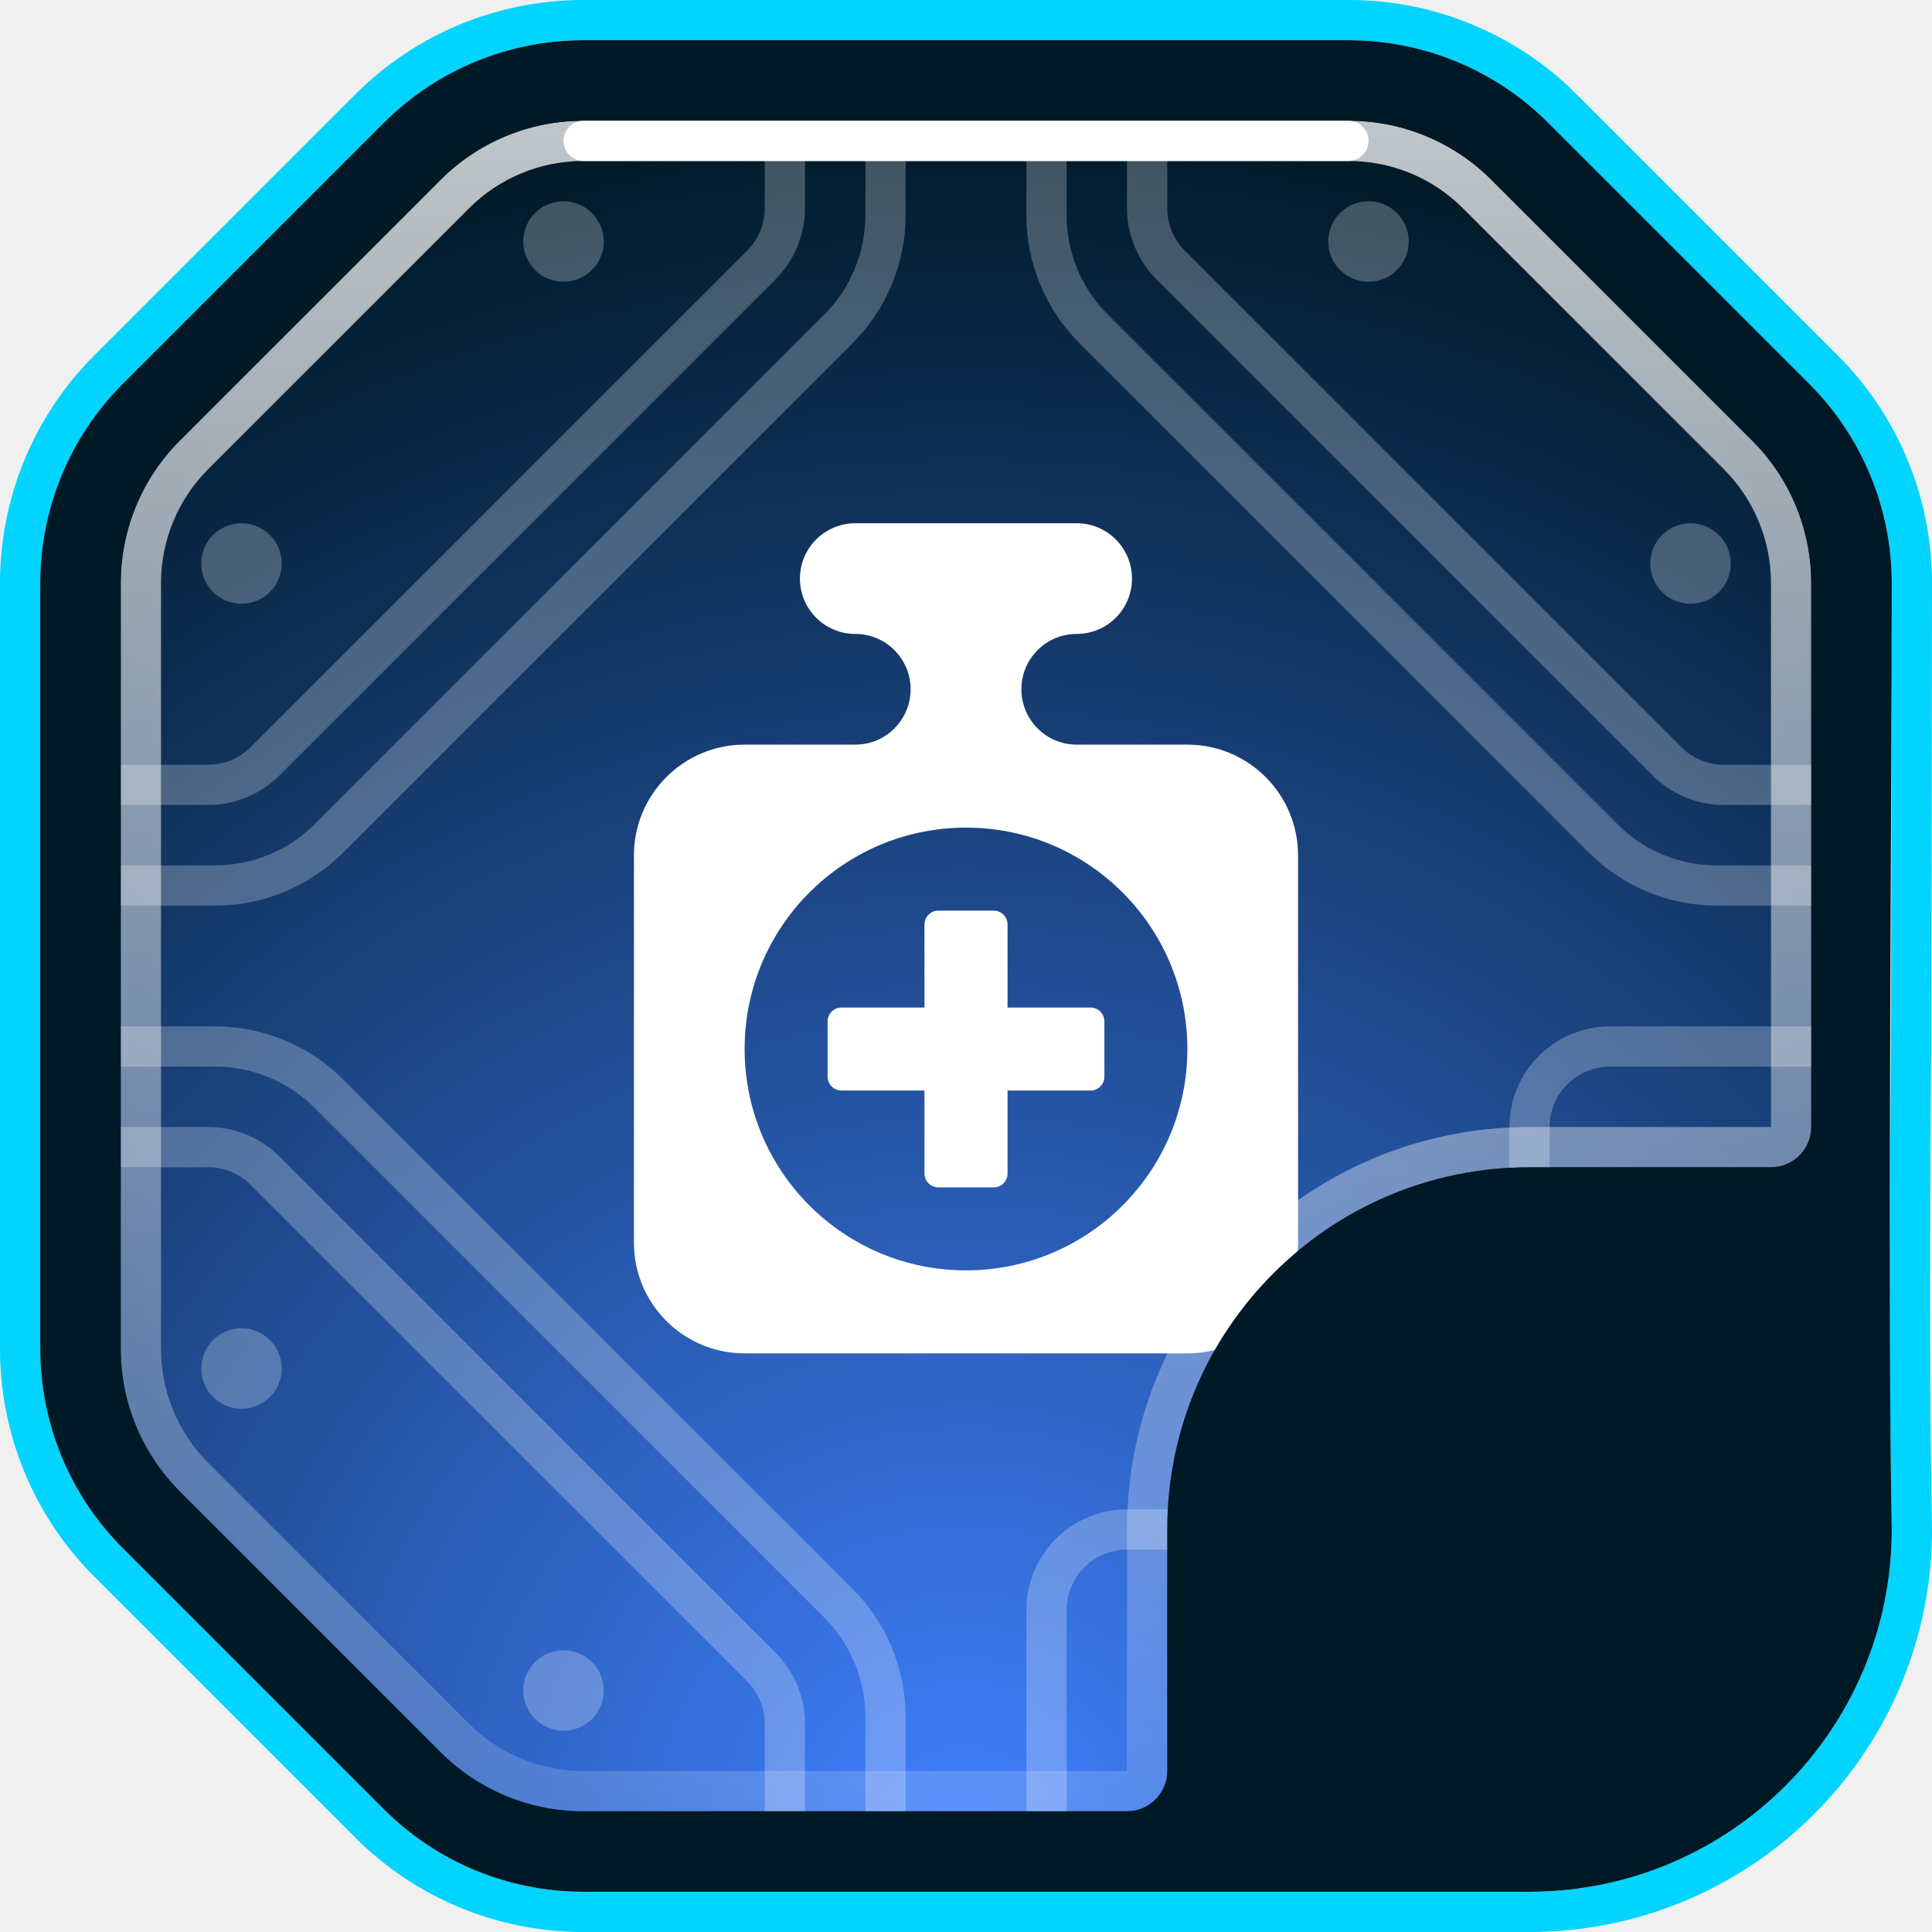
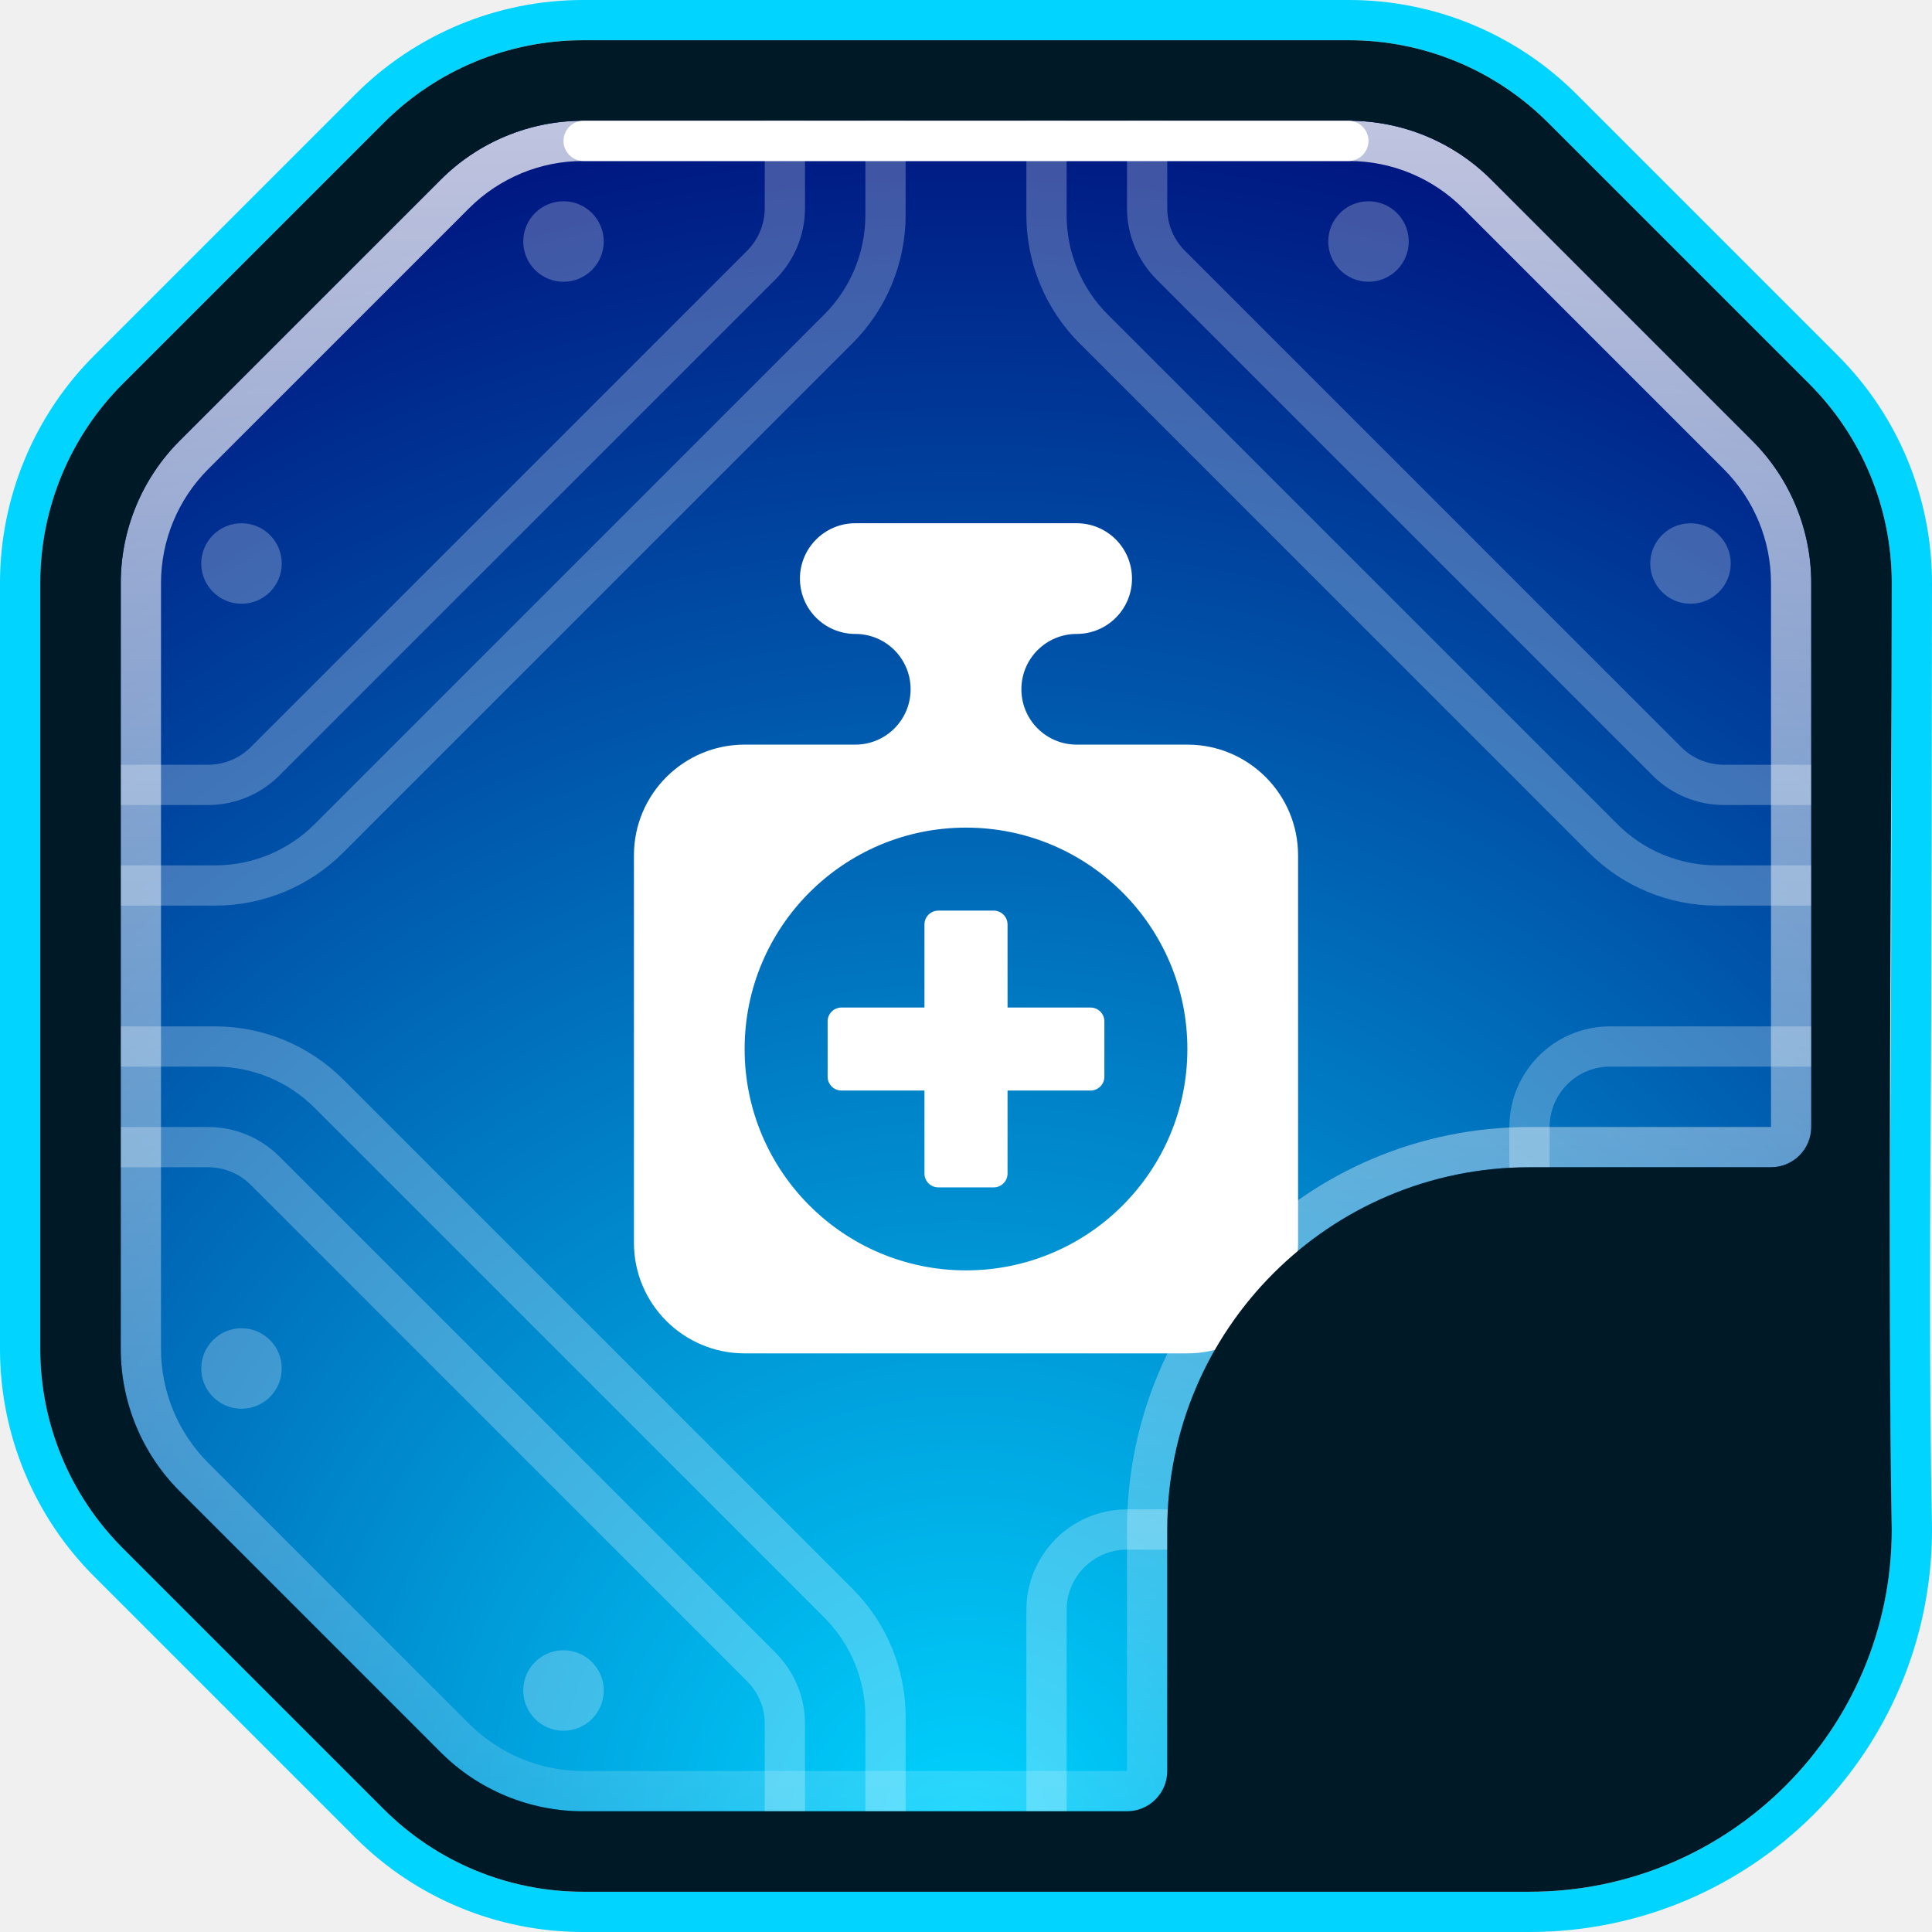
<svg xmlns="http://www.w3.org/2000/svg" width="24" height="24" viewBox="0 0 24 24" fill="none">
  <path fill-rule="evenodd" clip-rule="evenodd" d="M24 19C24 21.761 21.761 24 19 24H7.243C6.182 24 5.164 23.579 4.414 22.828L1.172 19.586C0.421 18.836 0 17.818 0 16.757V7.243C0 6.182 0.421 5.164 1.172 4.414L4.414 1.172C5.164 0.421 6.182 0 7.243 0H16.757C17.818 0 18.836 0.421 19.586 1.172L22.828 4.414C23.579 5.164 24 6.182 24 7.243C24 8.222 23.994 12.198 23.988 13.173C23.975 15.116 23.963 17.052 24 18.991L24 19ZM23.5 19C23.463 17.055 23.475 15.108 23.488 13.161C23.494 12.188 23.5 8.215 23.5 7.243C23.5 6.314 23.131 5.424 22.475 4.768L19.232 1.525C18.576 0.869 17.686 0.5 16.757 0.5H7.243C6.314 0.5 5.424 0.869 4.768 1.525L1.525 4.768C0.869 5.424 0.5 6.314 0.5 7.243V16.757C0.5 17.686 0.869 18.576 1.525 19.232L4.768 22.475C5.424 23.131 6.314 23.5 7.243 23.5H19C21.485 23.5 23.5 21.485 23.5 19Z" fill="#00D4FF" />
  <path d="M5.121 1.879L1.879 5.121C1.316 5.684 1 6.447 1 7.243V16.757C1 17.553 1.316 18.316 1.879 18.879L5.121 22.121C5.684 22.684 6.447 23 7.243 23H16.757C17.553 23 18.316 22.684 18.879 22.121L22.121 18.879C22.684 18.316 23 17.553 23 16.757V7.243C23 6.447 22.684 5.684 22.121 5.121L18.879 1.879C18.316 1.316 17.553 1 16.757 1H7.243C6.447 1 5.684 1.316 5.121 1.879Z" fill="url(#paint0_radial_5931_37772)" />
  <path fill-rule="evenodd" clip-rule="evenodd" d="M10 1V2.586C10 2.917 9.868 3.235 9.634 3.47L3.47 9.634C3.235 9.868 2.917 10 2.586 10H1V9.5H2.586C2.785 9.5 2.975 9.421 3.116 9.28L9.28 3.116C9.421 2.975 9.5 2.785 9.5 2.586V1H10ZM14 1V2.586C14 2.917 14.132 3.235 14.366 3.47L20.53 9.634C20.765 9.868 21.083 10 21.414 10H23V9.5H21.414C21.215 9.5 21.024 9.421 20.884 9.28L14.72 3.116C14.579 2.975 14.5 2.785 14.5 2.586V1H14ZM10 21.414V23H9.5V21.414C9.5 21.215 9.421 21.024 9.28 20.884L3.116 14.72C2.975 14.579 2.785 14.5 2.586 14.5H1V14H2.586C2.917 14 3.235 14.132 3.47 14.366L9.634 20.53C9.868 20.765 10 21.083 10 21.414ZM11.25 1V2.672C11.25 3.268 11.013 3.841 10.591 4.263L4.263 10.591C3.841 11.013 3.268 11.25 2.672 11.25H1V10.75H2.672C3.136 10.75 3.581 10.566 3.909 10.237L10.237 3.909C10.566 3.581 10.75 3.136 10.75 2.672V1H11.25ZM12.75 2.672V1H13.25V2.672C13.25 3.136 13.434 3.581 13.763 3.909L20.091 10.237C20.419 10.566 20.864 10.75 21.328 10.75H23V11.25H21.328C20.732 11.25 20.159 11.013 19.737 10.591L13.409 4.263C12.987 3.841 12.75 3.268 12.75 2.672ZM11.25 23V21.328C11.25 20.732 11.013 20.159 10.591 19.737L4.263 13.409C3.841 12.987 3.268 12.75 2.672 12.75H1V13.25H2.672C3.136 13.25 3.581 13.434 3.909 13.763L10.237 20.091C10.566 20.419 10.75 20.864 10.75 21.328V23H11.25ZM12.75 20V23H13.25V20C13.25 19.586 13.586 19.25 14 19.25H15V18.75H14C13.31 18.75 12.75 19.31 12.75 20ZM20 12.75C19.31 12.75 18.75 13.31 18.75 14V15H19.25V14C19.25 13.586 19.586 13.25 20 13.25H23V12.75H20Z" fill="white" fill-opacity="0.25" />
  <path fill-rule="evenodd" clip-rule="evenodd" d="M7.243 2C6.712 2 6.204 2.211 5.828 2.586L2.586 5.828C2.211 6.204 2 6.712 2 7.243V16.757C2 17.288 2.211 17.797 2.586 18.172L5.828 21.414C6.204 21.789 6.712 22 7.243 22H14V19C14 16.239 16.239 14 19 14H22V7.243C22 6.712 21.789 6.204 21.414 5.828L18.172 2.586C17.797 2.211 17.288 2 16.757 2H7.243ZM7.243 1.5C6.58 1.5 5.944 1.763 5.475 2.232L2.232 5.475C1.763 5.944 1.5 6.58 1.5 7.243V16.757C1.5 17.42 1.763 18.056 2.232 18.525L5.475 21.768C5.944 22.237 6.58 22.5 7.243 22.5H14C14.276 22.5 14.5 22.276 14.5 22V19C14.5 16.515 16.515 14.5 19 14.5H22C22.276 14.5 22.5 14.276 22.5 14V7.243C22.5 6.58 22.237 5.944 21.768 5.475L18.525 2.232C18.056 1.763 17.42 1.5 16.757 1.5H7.243Z" fill="url(#paint1_linear_5931_37772)" />
  <path fill-rule="evenodd" clip-rule="evenodd" d="M10.625 6.5C10.245 6.5 9.937 6.808 9.937 7.188C9.937 7.567 10.245 7.875 10.625 7.875C11.005 7.875 11.312 8.183 11.312 8.562C11.312 8.942 11.005 9.25 10.625 9.25H9.25C8.491 9.25 7.875 9.866 7.875 10.625V15.438C7.875 16.197 8.491 16.812 9.25 16.812H14.75C15.509 16.812 16.125 16.197 16.125 15.438V10.625C16.125 9.866 15.509 9.25 14.75 9.25H13.375C12.995 9.25 12.688 8.942 12.688 8.562C12.688 8.183 12.995 7.875 13.375 7.875C13.755 7.875 14.062 7.567 14.062 7.188C14.062 6.808 13.755 6.5 13.375 6.5H10.625ZM12 15.781C13.519 15.781 14.75 14.55 14.75 13.031C14.75 11.512 13.519 10.281 12 10.281C10.481 10.281 9.25 11.512 9.25 13.031C9.25 14.55 10.481 15.781 12 15.781Z" fill="white" />
  <path d="M11.484 14.578C11.484 14.673 11.561 14.75 11.656 14.75H12.344C12.439 14.75 12.516 14.673 12.516 14.578V13.547H13.547C13.642 13.547 13.719 13.47 13.719 13.375V12.688C13.719 12.593 13.642 12.516 13.547 12.516H12.516V11.484C12.516 11.389 12.439 11.312 12.344 11.312H11.656C11.561 11.312 11.484 11.389 11.484 11.484L11.484 12.516H10.453C10.358 12.516 10.281 12.593 10.281 12.688V13.375C10.281 13.47 10.358 13.547 10.453 13.547H11.484L11.484 14.578Z" fill="white" />
  <path fill-rule="evenodd" clip-rule="evenodd" d="M7.243 23.5C6.314 23.5 5.424 23.131 4.768 22.475L1.525 19.232C0.869 18.576 0.5 17.686 0.5 16.757V7.243C0.5 6.314 0.869 5.424 1.525 4.768L4.768 1.525C5.424 0.869 6.314 0.5 7.243 0.5H16.757C17.686 0.5 18.576 0.869 19.232 1.525L22.475 4.768C23.131 5.424 23.5 6.314 23.5 7.243C23.5 10.161 23.445 16.083 23.5 19C23.5 21.485 21.485 23.5 19 23.5C15.979 23.5 10.28 23.5 7.243 23.5ZM5.475 2.232C5.944 1.763 6.58 1.5 7.243 1.5H16.757C17.42 1.5 18.056 1.763 18.525 2.232L21.768 5.475C22.237 5.944 22.5 6.58 22.5 7.243V14C22.5 14.276 22.276 14.5 22 14.5H19C16.515 14.5 14.5 16.515 14.5 19V22C14.5 22.276 14.276 22.5 14 22.5H7.243C6.58 22.5 5.944 22.237 5.475 21.768L2.232 18.525C1.763 18.056 1.5 17.42 1.5 16.757V7.243C1.5 6.58 1.763 5.944 2.232 5.475L5.475 2.232Z" fill="#001926" />
  <path d="M7 1.75C7 1.612 7.112 1.5 7.25 1.5H16.75C16.888 1.5 17 1.612 17 1.75C17 1.888 16.888 2 16.75 2H7.25C7.112 2 7 1.888 7 1.75Z" fill="white" />
  <path fill-rule="evenodd" clip-rule="evenodd" d="M3 17.5C3.276 17.5 3.5 17.276 3.5 17C3.5 16.724 3.276 16.5 3 16.5C2.724 16.5 2.5 16.724 2.5 17C2.5 17.276 2.724 17.5 3 17.5ZM7 21.5C7.276 21.5 7.5 21.276 7.5 21C7.5 20.724 7.276 20.5 7 20.5C6.724 20.5 6.5 20.724 6.5 21C6.5 21.276 6.724 21.5 7 21.5Z" fill="white" fill-opacity="0.25" />
  <path fill-rule="evenodd" clip-rule="evenodd" d="M7 3.5C6.724 3.5 6.5 3.276 6.5 3C6.5 2.724 6.724 2.5 7 2.5C7.276 2.5 7.5 2.724 7.5 3C7.5 3.276 7.276 3.5 7 3.5ZM3 7.5C2.724 7.5 2.5 7.276 2.5 7C2.5 6.724 2.724 6.5 3 6.5C3.276 6.5 3.5 6.724 3.5 7C3.5 7.276 3.276 7.5 3 7.5Z" fill="white" fill-opacity="0.25" />
  <path fill-rule="evenodd" clip-rule="evenodd" d="M17 3.5C17.276 3.5 17.5 3.276 17.5 3C17.5 2.724 17.276 2.5 17 2.5C16.724 2.5 16.5 2.724 16.5 3C16.5 3.276 16.724 3.5 17 3.5ZM21 7.5C21.276 7.5 21.5 7.276 21.5 7C21.5 6.724 21.276 6.5 21 6.5C20.724 6.5 20.5 6.724 20.5 7C20.5 7.276 20.724 7.5 21 7.5Z" fill="white" fill-opacity="0.25" />
  <defs>
    <radialGradient id="paint0_radial_5931_37772" cx="0" cy="0" r="1" gradientUnits="userSpaceOnUse" gradientTransform="translate(12 23) rotate(-90) scale(22)">
-       <stop stop-color="#4080FF" />
-       <stop offset="1" stop-color="#001926" />
+       <stop stop-color="#00D4FF" />
+       <stop offset="1" stop-color="#001580" />
    </radialGradient>
    <linearGradient id="paint1_linear_5931_37772" x1="12" y1="1.5" x2="12" y2="22.5" gradientUnits="userSpaceOnUse">
      <stop stop-color="white" stop-opacity="0.75" />
      <stop offset="1" stop-color="white" stop-opacity="0.15" />
    </linearGradient>
  </defs>
</svg>
